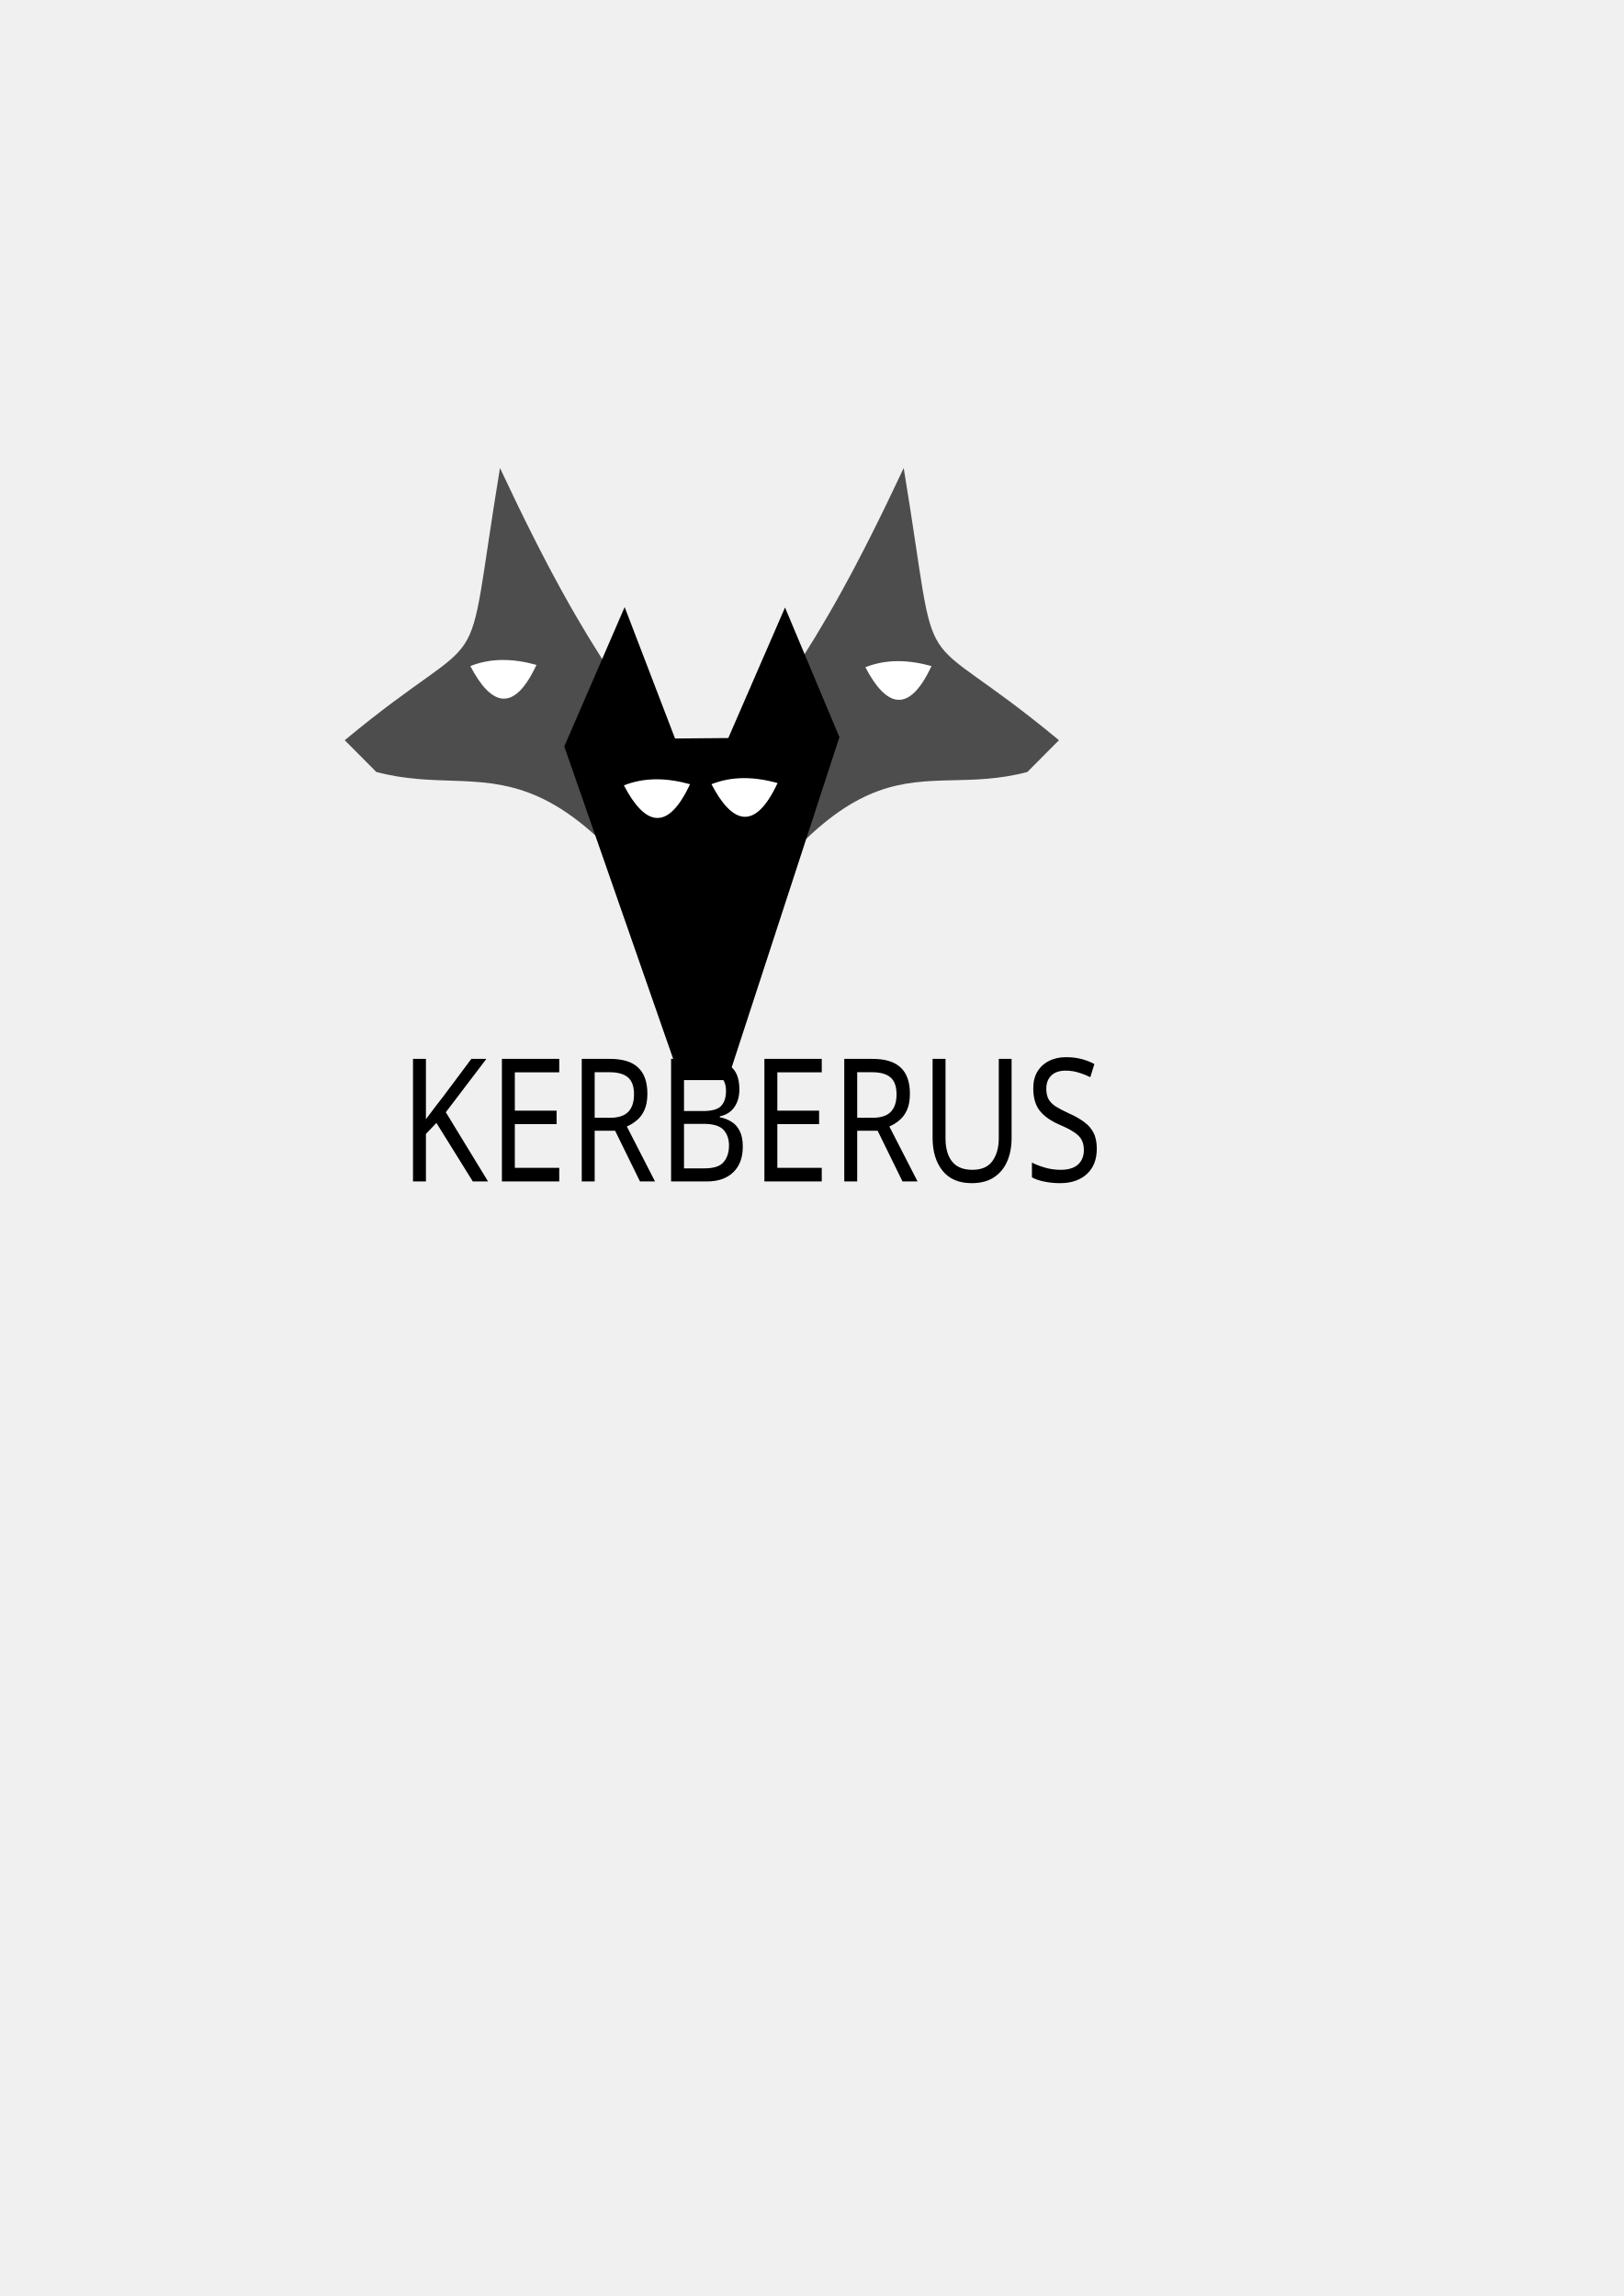
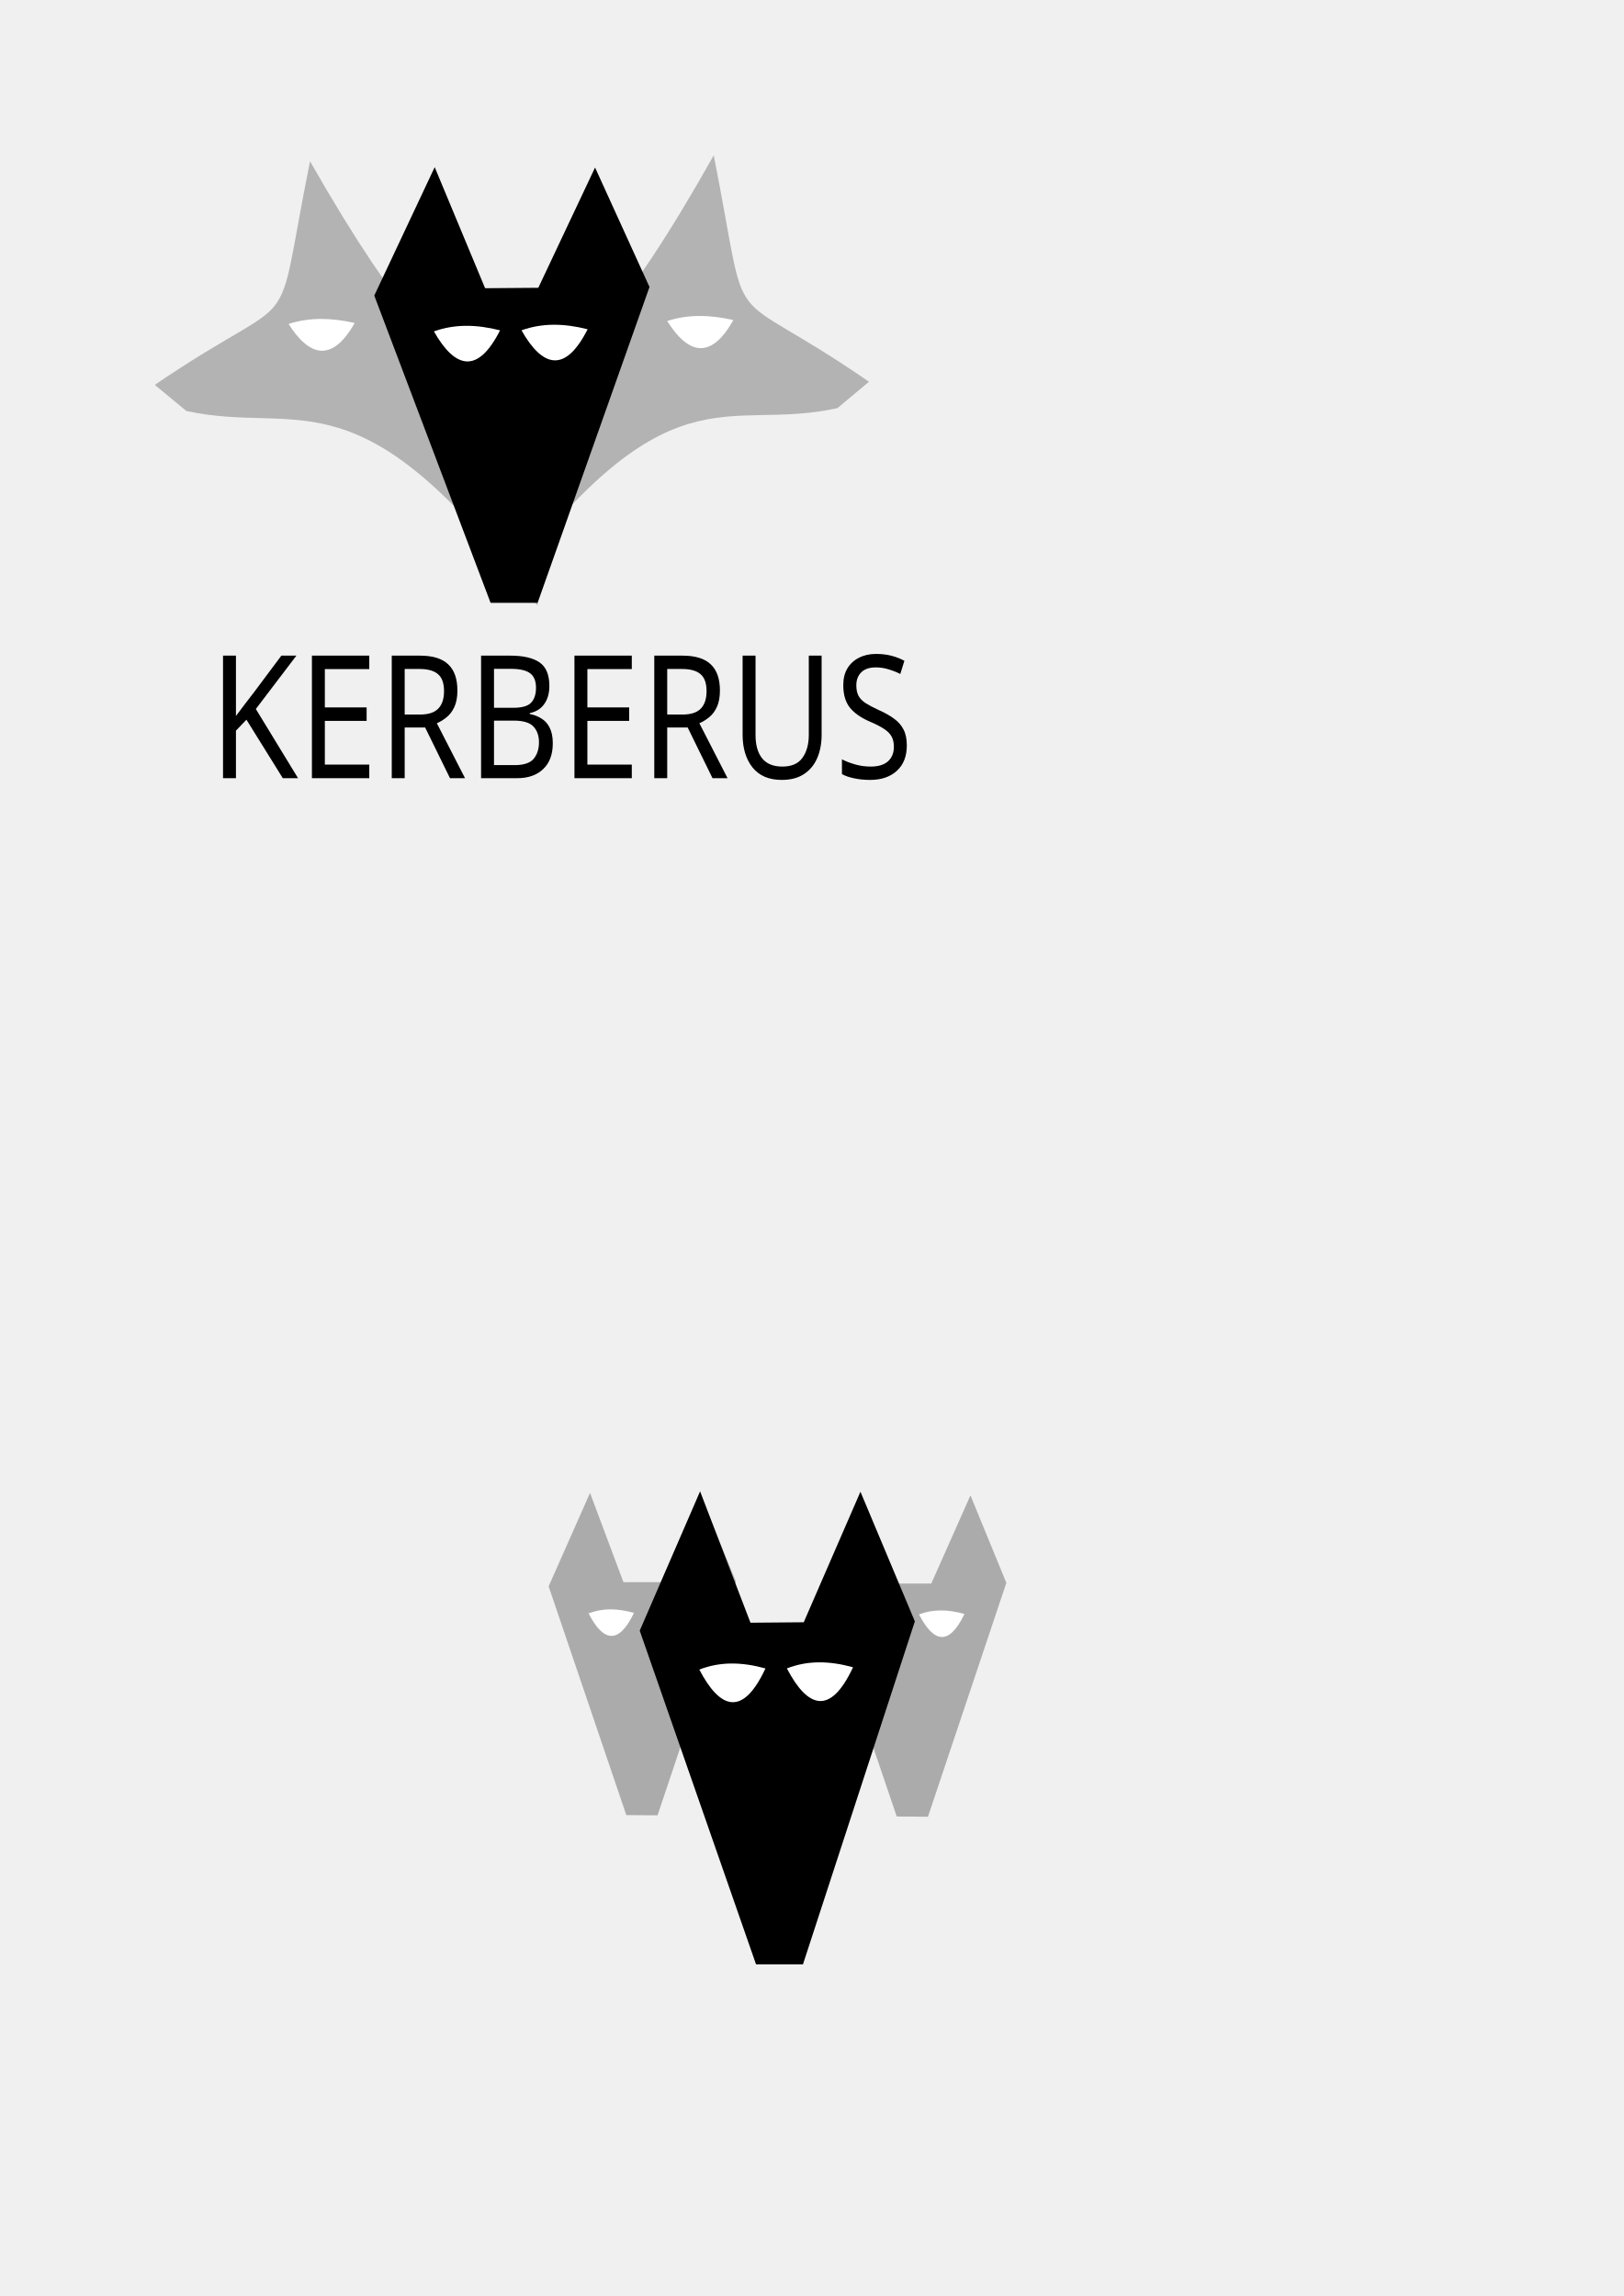
<svg xmlns="http://www.w3.org/2000/svg" width="210mm" height="297mm" viewBox="0 0 210 297" version="1.1" id="svg8">
  <defs id="defs2" />
  <g id="layer1">
-     <text xml:space="preserve" style="font-style:normal;font-variant:normal;font-weight:normal;font-stretch:normal;font-size:20.307px;line-height:1.25;font-family:'Microsoft Yi Baiti';-inkscape-font-specification:'Microsoft Yi Baiti, Normal';font-variant-ligatures:normal;font-variant-caps:normal;font-variant-numeric:normal;font-feature-settings:normal;text-align:start;letter-spacing:0px;word-spacing:0px;writing-mode:lr-tb;text-anchor:start;fill:#000000;fill-opacity:1;stroke:none;stroke-width:2.365;stroke-miterlimit:4;stroke-dasharray:none" x="56.428" y="139.788" id="text4562" transform="scale(0.9146756,1.093284)">
-       <tspan id="tspan4560" x="56.428" y="139.788" style="font-style:normal;font-variant:normal;font-weight:normal;font-stretch:normal;font-size:20.307px;font-family:'Microsoft Yi Baiti';-inkscape-font-specification:'Microsoft Yi Baiti, Normal';font-variant-ligatures:normal;font-variant-caps:normal;font-variant-numeric:normal;font-feature-settings:normal;text-align:start;writing-mode:lr-tb;text-anchor:start;fill:#000000;stroke:none;stroke-width:2.365;stroke-miterlimit:4;stroke-dasharray:none">KERBERUS</tspan>
+     <g style="stroke-width:1.423" id="g960" transform="matrix(0.6858986,0.00551273,-0.00578909,0.7202829,19.68674,150.304)">
+       <path id="path954" d="m 110.694,74.497 -6.899,-15.66 -7.251,15.892 -7.058,0.058 -6.436,-15.987 -7.662,16.842 14.992,40.964 h 5.89 z" style="fill:#ababab;fill-opacity:1;stroke:none;stroke-width:0.376px;stroke-linecap:butt;stroke-linejoin:miter;stroke-opacity:1" />
+       <path style="fill:#ffffff;stroke:none;stroke-width:0.376px;stroke-linecap:butt;stroke-linejoin:miter;stroke-opacity:1" d="m 82.958,80.431 c 2.693,-1.005 5.504,-0.942 8.553,-0.143 -2.92,5.966 -5.854,5.065 -8.553,0.143" id="path956" />
+       <path id="path958" d="m 94.283,80.287 c 2.693,-1.005 5.504,-0.942 8.553,-0.143 -2.92,5.966 -5.854,5.065 -8.553,0.143" style="fill:#ffffff;stroke:none;stroke-width:0.376px;stroke-linecap:butt;stroke-linejoin:miter;stroke-opacity:1" />
+     </g>
+     <text xml:space="preserve" style="font-style:normal;font-variant:normal;font-weight:normal;font-stretch:normal;font-size:20.307px;line-height:1.25;font-family:'Microsoft Yi Baiti';-inkscape-font-specification:'Microsoft Yi Baiti, Normal';font-variant-ligatures:normal;font-variant-caps:normal;font-variant-numeric:normal;font-feature-settings:normal;text-align:start;letter-spacing:0px;word-spacing:0px;writing-mode:lr-tb;text-anchor:start;fill:#000000;fill-opacity:1;stroke:none;stroke-width:2.365;stroke-miterlimit:4;stroke-dasharray:none" x="29.568" y="92.077" id="text4562" transform="scale(0.9146756,1.093284)">
+       <tspan id="tspan4560" x="29.568" y="92.077" style="font-style:normal;font-variant:normal;font-weight:normal;font-stretch:normal;font-size:20.307px;font-family:'Microsoft Yi Baiti';-inkscape-font-specification:'Microsoft Yi Baiti, Normal';font-variant-ligatures:normal;font-variant-caps:normal;font-variant-numeric:normal;font-feature-settings:normal;text-align:start;writing-mode:lr-tb;text-anchor:start;fill:#000000;stroke:none;stroke-width:2.365;stroke-miterlimit:4;stroke-dasharray:none">KERBERUS</tspan>
    </text>
-     <g id="g873" transform="matrix(1,0,0,1.05013,-178.0268,-46.29975)" style="stroke-width:0.976">
-       <g transform="translate(172.0548,51.40476)" id="g853" style="stroke-width:0.976">
-         <g id="g833" transform="matrix(-1,0,0,1,186.6083,0)" style="stroke-width:0.976">
-           <path style="fill:#4d4d4d;stroke:none;stroke-width:0.258px;stroke-linecap:butt;stroke-linejoin:miter;stroke-opacity:1" d="M 47.763,87.776 43.679,83.865 C 63.267,68.388 58.834,78.759 63.757,50.337 76.032,75.287 80.574,78.125 93.18,96.376 l -0.655,20.231 C 69.474,80.678 62.573,91.515 47.763,87.776 Z" id="path829" />
+     <g id="g873" transform="matrix(1,0,0,1.05013,-202.5952,-98.46047)" style="stroke-width:0.976">
+       <g transform="matrix(1,0,0,0.8316311,172.0548,71.03787)" id="g853" style="stroke-width:1.07">
+         <g id="g833" transform="matrix(-1,0,0,1,186.6083,0)" style="stroke-width:1.07">
+           <path style="fill:#b3b3b3;stroke:none;stroke-width:0.283px;stroke-linecap:butt;stroke-linejoin:miter;stroke-opacity:1" d="M 47.763,87.776 43.679,83.865 C 63.267,68.388 58.834,78.759 63.757,50.337 76.032,75.287 80.574,78.125 93.18,96.376 l -0.655,20.231 C 69.474,80.678 62.573,91.515 47.763,87.776 Z" id="path829" />
        </g>
-         <path id="path842" d="m 117.893,74.873 c 2.693,-1.005 5.504,-0.942 8.553,-0.143 -2.92,5.966 -5.854,5.065 -8.553,0.143" style="fill:#ffffff;stroke:none;stroke-width:0.258px;stroke-linecap:butt;stroke-linejoin:miter;stroke-opacity:1" />
+         <path id="path842" d="m 116.835,74.873 c 2.693,-1.005 5.504,-0.942 8.553,-0.143 -2.92,5.966 -5.854,5.065 -8.553,0.143" style="fill:#ffffff;stroke:none;stroke-width:0.283px;stroke-linecap:butt;stroke-linejoin:miter;stroke-opacity:1" />
      </g>
-       <g transform="translate(178.9339,51.40476)" id="g848" style="stroke-width:0.976">
-         <path style="fill:#4d4d4d;stroke:none;stroke-width:0.258px;stroke-linecap:butt;stroke-linejoin:miter;stroke-opacity:1" d="M 47.763,87.776 43.679,83.865 C 63.267,68.388 58.834,78.759 63.757,50.337 76.032,75.287 80.574,78.125 93.18,96.376 l 0.008,20.589 C 70.137,81.036 62.573,91.515 47.763,87.776 Z" id="path4518" />
-         <path style="fill:#ffffff;stroke:none;stroke-width:0.258px;stroke-linecap:butt;stroke-linejoin:miter;stroke-opacity:1" d="m 59.924,74.729 c 2.693,-1.005 5.504,-0.942 8.553,-0.143 -2.92,5.966 -5.854,5.065 -8.553,0.143" id="path818" />
+       <g transform="matrix(1,0,0,0.8217298,178.9339,72.25614)" id="g848" style="stroke-width:1.076">
+         <path style="fill:#b3b3b3;stroke:none;stroke-width:0.285px;stroke-linecap:butt;stroke-linejoin:miter;stroke-opacity:1" d="M 47.763,87.776 43.679,83.865 C 63.267,68.388 58.834,78.759 63.757,50.337 76.032,75.287 80.574,78.125 93.18,96.376 l 0.008,20.589 C 70.137,81.036 62.573,91.515 47.763,87.776 Z" id="path4518" />
+         <path style="fill:#ffffff;stroke:none;stroke-width:0.285px;stroke-linecap:butt;stroke-linejoin:miter;stroke-opacity:1" d="m 60.982,74.729 c 2.693,-1.005 5.504,-0.942 8.553,-0.143 -2.92,5.966 -5.854,5.065 -8.553,0.143" id="path818" />
      </g>
-       <g transform="translate(175.7589,60.4006)" id="g860" style="stroke-width:0.976">
-         <path style="fill:#000000;stroke:#000000;stroke-width:0.258px;stroke-linecap:butt;stroke-linejoin:miter;stroke-opacity:1" d="m 110.694,74.497 -6.899,-15.66 -7.251,15.892 -7.058,0.058 -6.436,-15.987 -7.662,16.842 14.992,40.964 h 5.89 z" id="path4522" />
-         <path id="path835" d="m 82.958,80.431 c 2.693,-1.005 5.504,-0.942 8.553,-0.143 -2.92,5.966 -5.854,5.065 -8.553,0.143" style="fill:#ffffff;stroke:none;stroke-width:0.258px;stroke-linecap:butt;stroke-linejoin:miter;stroke-opacity:1" />
-         <path style="fill:#ffffff;stroke:none;stroke-width:0.258px;stroke-linecap:butt;stroke-linejoin:miter;stroke-opacity:1" d="m 94.283,80.287 c 2.693,-1.005 5.504,-0.942 8.553,-0.143 -2.92,5.966 -5.854,5.065 -8.553,0.143" id="path840" />
+       <g transform="matrix(1,0,0,0.9208332,175.7589,60.5205)" id="g860" style="stroke-width:1.017">
+         <path style="fill:#000000;stroke:#000000;stroke-width:0.269px;stroke-linecap:butt;stroke-linejoin:miter;stroke-opacity:1" d="m 110.694,74.497 -6.899,-15.66 -7.251,15.892 -7.058,0.058 -6.436,-15.987 -7.662,16.842 14.992,40.964 h 5.89 z" id="path4522" />
+         <path id="path835" d="m 82.958,80.431 c 2.693,-1.005 5.504,-0.942 8.553,-0.143 -2.92,5.966 -5.854,5.065 -8.553,0.143" style="fill:#ffffff;stroke:none;stroke-width:0.269px;stroke-linecap:butt;stroke-linejoin:miter;stroke-opacity:1" />
+         <path style="fill:#ffffff;stroke:none;stroke-width:0.269px;stroke-linecap:butt;stroke-linejoin:miter;stroke-opacity:1" d="m 94.283,80.287 c 2.693,-1.005 5.504,-0.942 8.553,-0.143 -2.92,5.966 -5.854,5.065 -8.553,0.143" id="path840" />
      </g>
    </g>
-     <rect style="opacity:0.841;fill:none;fill-opacity:1;stroke:none;stroke-width:0.736;stroke-linecap:round;stroke-linejoin:round;stroke-miterlimit:4;stroke-dasharray:none;stroke-dashoffset:31.234;stroke-opacity:1" id="rect875" width="94" height="94" x="43.845" y="60.201" />
+     <rect style="opacity:0.841;fill:none;fill-opacity:1;stroke:none;stroke-width:0.736;stroke-linecap:round;stroke-linejoin:round;stroke-miterlimit:4;stroke-dasharray:none;stroke-dashoffset:31.234;stroke-opacity:1" id="rect875" width="94" height="94" x="19.277" y="8.04" />
+     <g transform="matrix(0.6858986,0.00551273,-0.00578909,0.7202829,54.66078,150.4838)" id="g944" style="stroke-width:1.423">
+       <path style="fill:#ababab;fill-opacity:1;stroke:none;stroke-width:0.376px;stroke-linecap:butt;stroke-linejoin:miter;stroke-opacity:1" d="m 110.694,74.497 -6.899,-15.66 -7.251,15.892 -7.058,0.058 -6.436,-15.987 -7.662,16.842 14.992,40.964 h 5.89 z" id="path938" />
+       <path id="path940" d="m 82.958,80.431 c 2.693,-1.005 5.504,-0.942 8.553,-0.143 -2.92,5.966 -5.854,5.065 -8.553,0.143" style="fill:#ffffff;stroke:none;stroke-width:0.376px;stroke-linecap:butt;stroke-linejoin:miter;stroke-opacity:1" />
+       <path style="fill:#ffffff;stroke:none;stroke-width:0.376px;stroke-linecap:butt;stroke-linejoin:miter;stroke-opacity:1" d="m 94.283,80.287 c 2.693,-1.005 5.504,-0.942 8.553,-0.143 -2.92,5.966 -5.854,5.065 -8.553,0.143" id="path942" />
+     </g>
+     <g transform="matrix(1,0,0,1.05013,7.489225,131.5076)" id="g849" style="stroke-width:0.976">
+       <path style="fill:#000000;stroke:#000000;stroke-width:0.258px;stroke-linecap:butt;stroke-linejoin:miter;stroke-opacity:1" d="m 110.694,74.497 -6.899,-15.66 -7.251,15.892 -7.058,0.058 -6.436,-15.987 -7.662,16.842 14.992,40.964 h 5.89 z" id="path843" />
+       <path id="path845" d="m 82.958,80.431 c 2.693,-1.005 5.504,-0.942 8.553,-0.143 -2.92,5.966 -5.854,5.065 -8.553,0.143" style="fill:#ffffff;stroke:none;stroke-width:0.258px;stroke-linecap:butt;stroke-linejoin:miter;stroke-opacity:1" />
+       <path style="fill:#ffffff;stroke:none;stroke-width:0.258px;stroke-linecap:butt;stroke-linejoin:miter;stroke-opacity:1" d="m 94.283,80.287 c 2.693,-1.005 5.504,-0.942 8.553,-0.143 -2.92,5.966 -5.854,5.065 -8.553,0.143" id="path847" />
+     </g>
  </g>
</svg>
